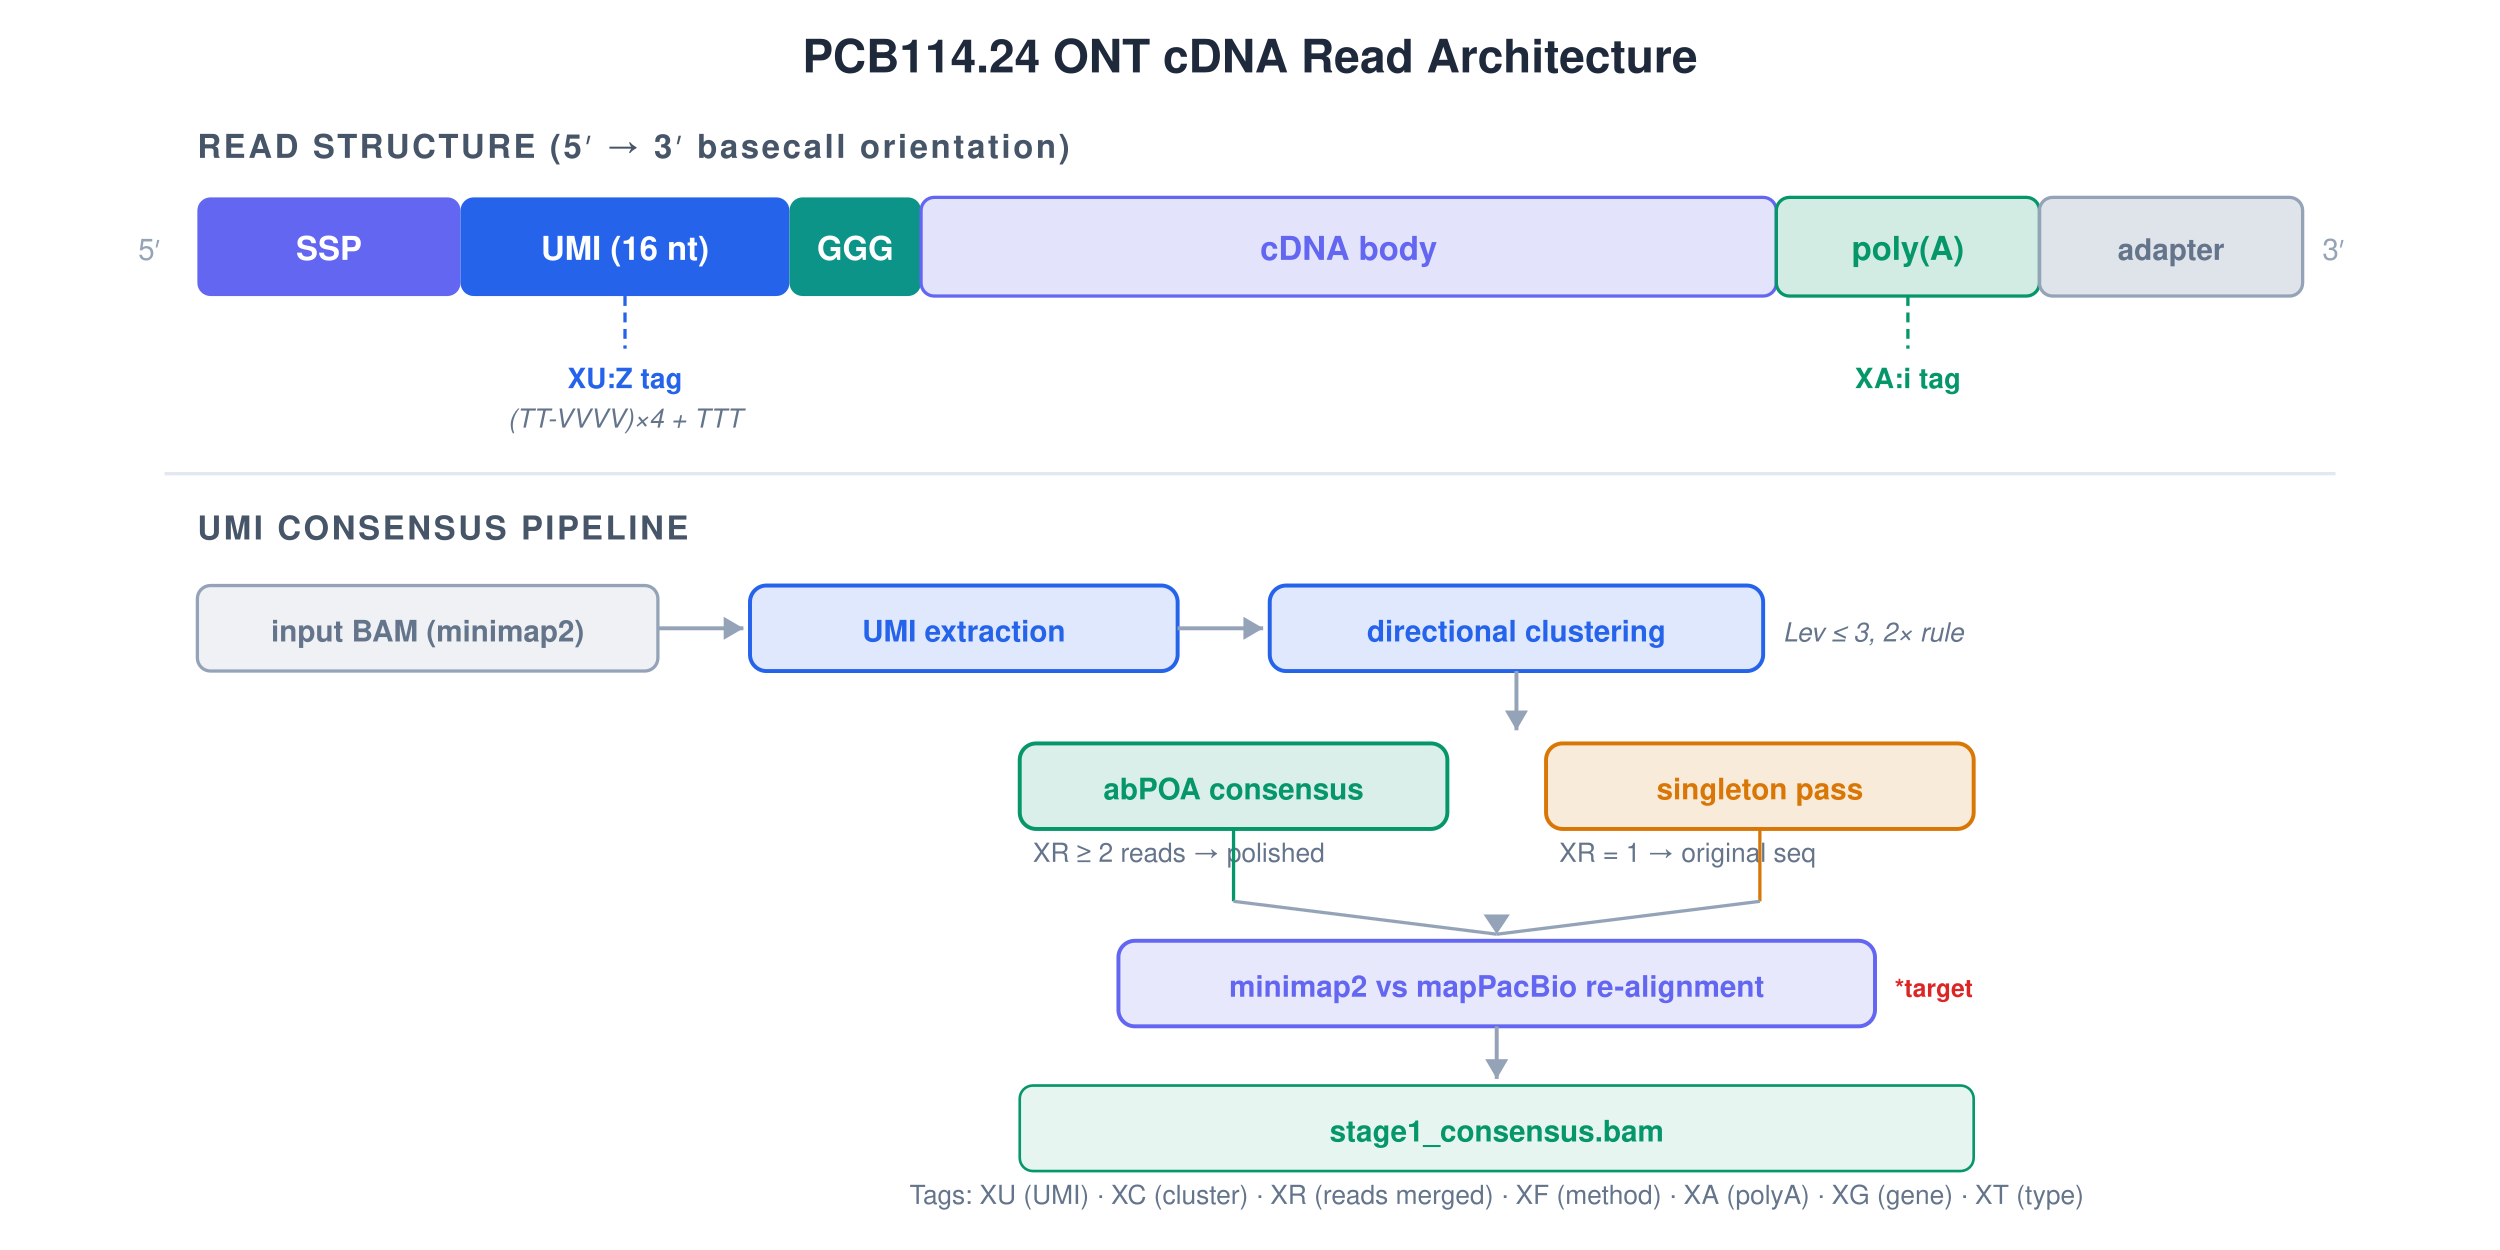
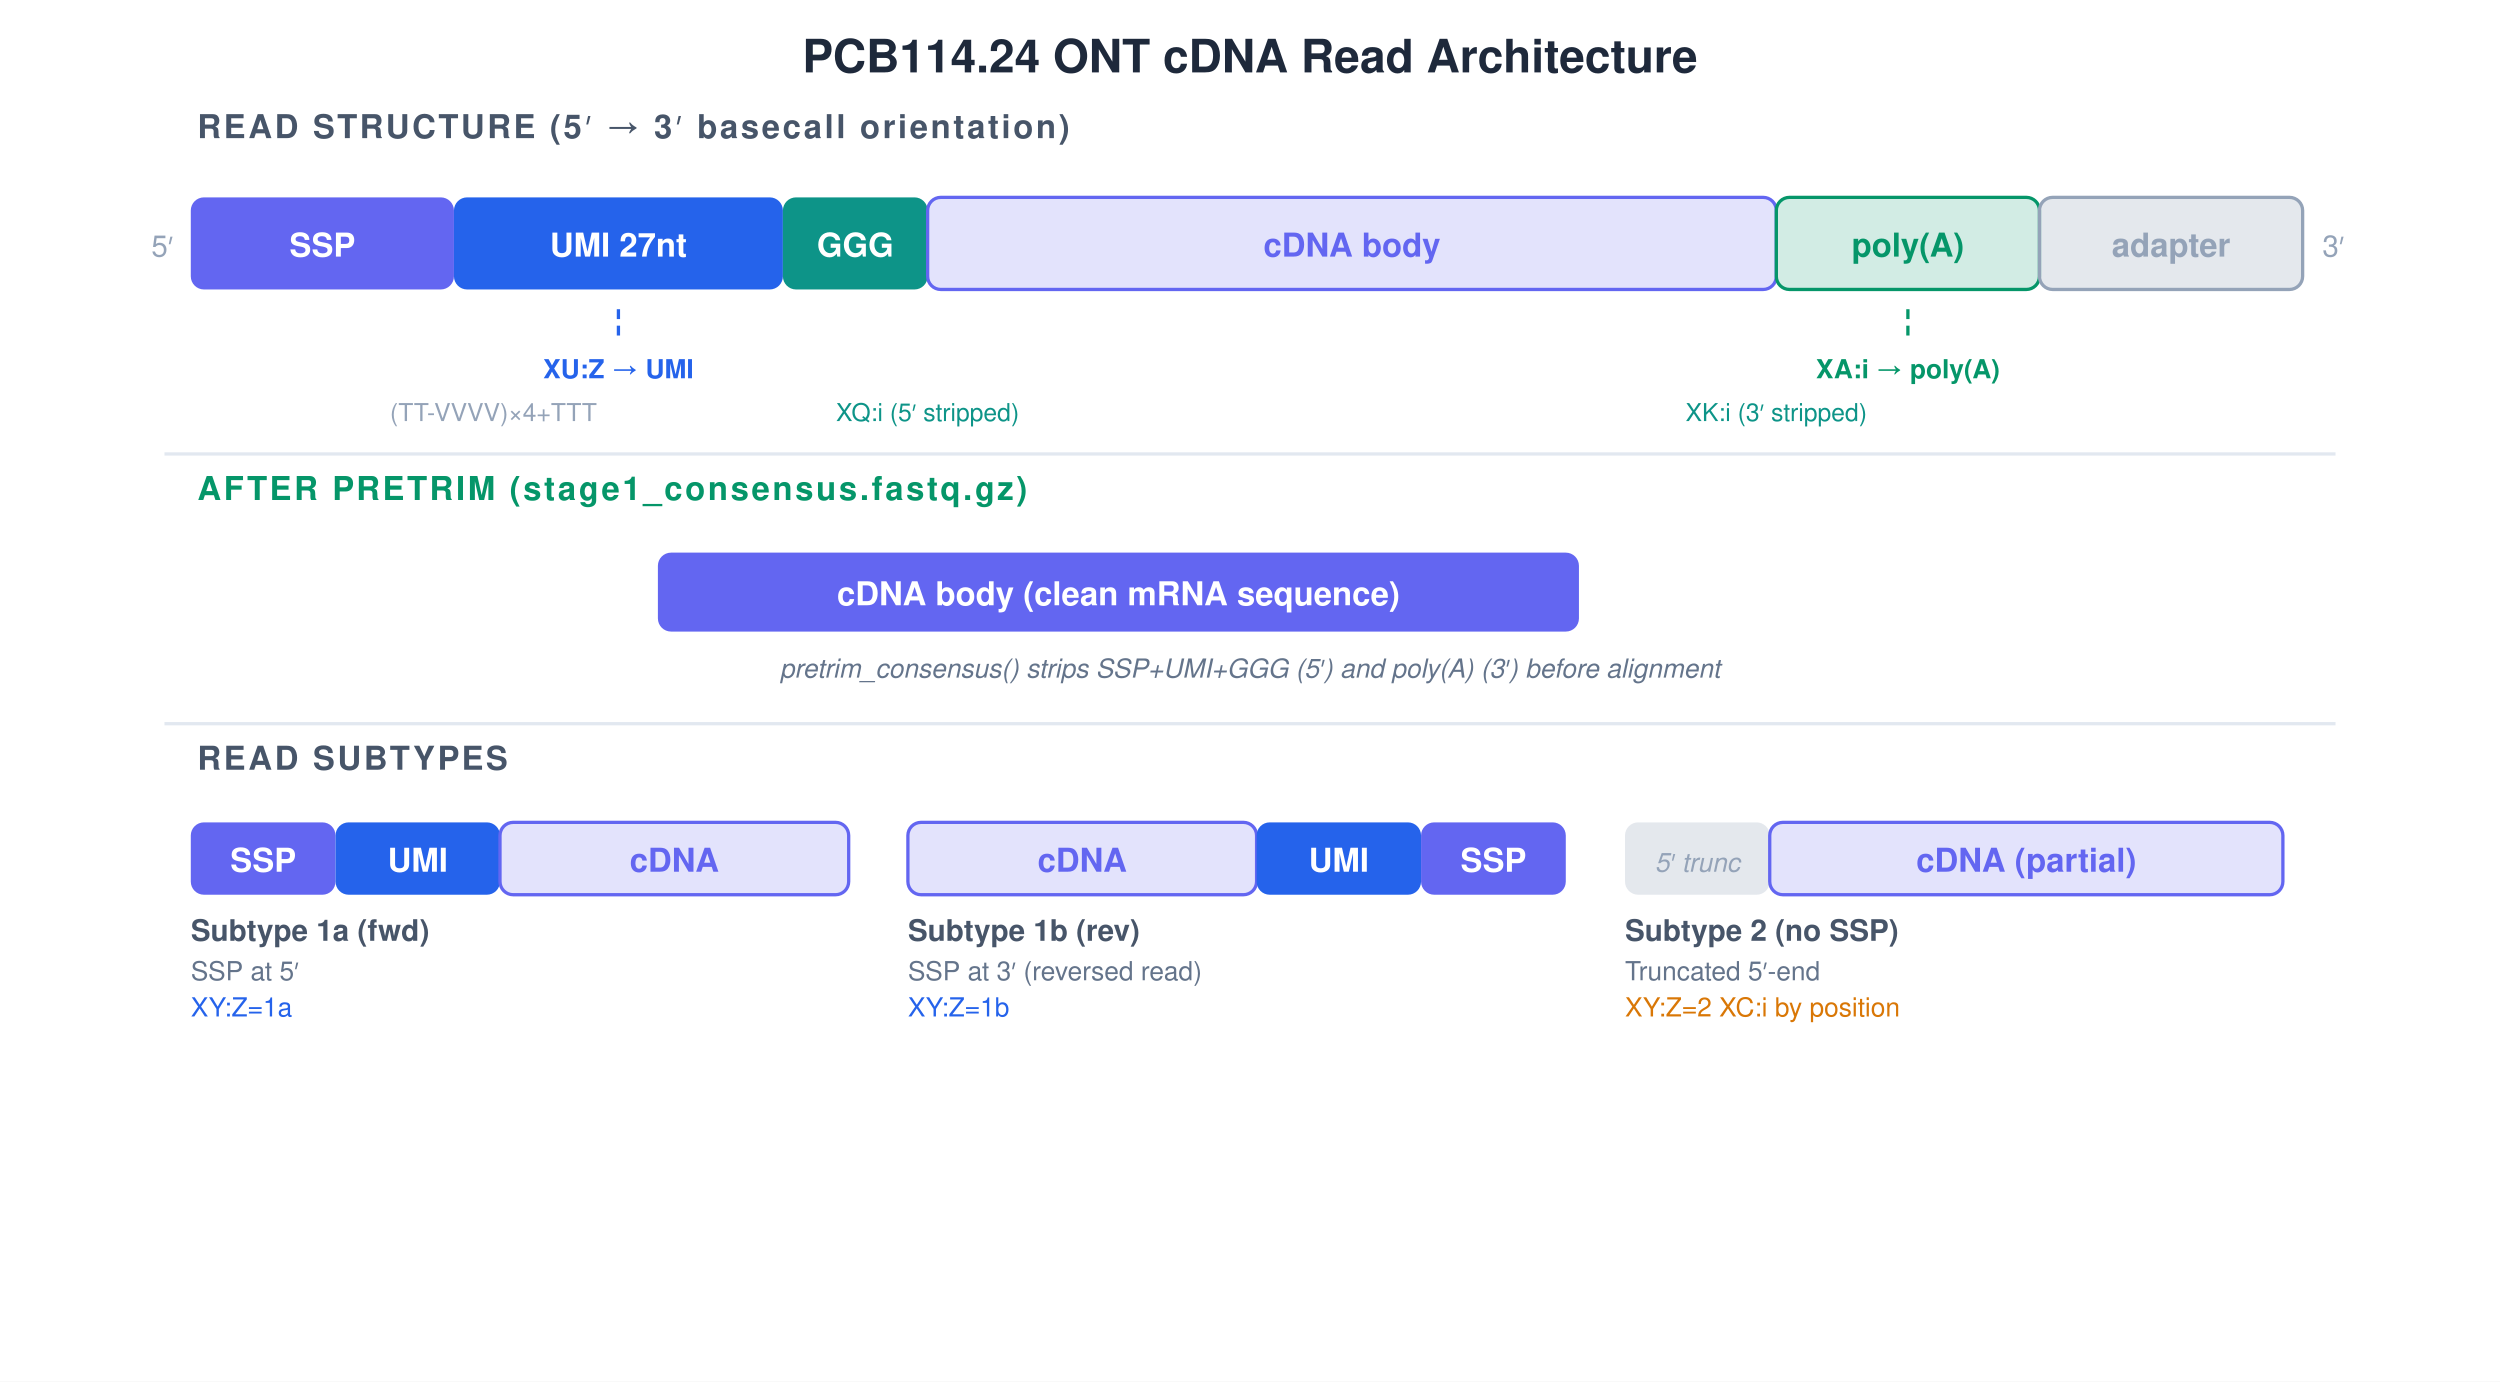
- <svg xmlns="http://www.w3.org/2000/svg" width="760" height="380" viewBox="0 0 760 380">
-   <rect fill="#ffffff" width="760" height="380" />
+ <svg xmlns="http://www.w3.org/2000/svg" width="760" height="420" viewBox="0 0 760 420">
+   <rect fill="#ffffff" width="760" height="420" />
  <g font-family="Helvetica Neue, Helvetica, Arial, sans-serif">
    <text fill="#1e293b" font-size="14" font-weight="bold" text-anchor="middle" x="380" y="22">PCB114.24 ONT cDNA Read Architecture</text>
-     <text fill="#475569" font-size="10" font-weight="bold" letter-spacing="0.8" x="60" y="48">READ STRUCTURE  (5′ → 3′ basecall orientation)</text>
-     <rect x="60" y="60" width="80" height="30" rx="4" fill="#6366f1" />
-     <text fill="#ffffff" font-size="10" font-weight="600" text-anchor="middle" x="100" y="79">SSP</text>
-     <rect x="140" y="60" width="100" height="30" rx="4" fill="#2563eb" />
-     <text fill="#ffffff" font-size="10" font-weight="600" text-anchor="middle" x="190" y="79">UMI (16 nt)</text>
-     <rect x="240" y="60" width="40" height="30" rx="4" fill="#0d9488" />
-     <text fill="#ffffff" font-size="10" font-weight="600" text-anchor="middle" x="260" y="79">GGG</text>
-     <rect x="280" y="60" width="260" height="30" rx="4" fill="#6366f1" opacity="0.18" />
-     <rect x="280" y="60" width="260" height="30" rx="4" fill="none" stroke="#6366f1" stroke-width="1" />
-     <text fill="#6366f1" font-size="10" font-weight="600" text-anchor="middle" x="410" y="79">cDNA body</text>
-     <rect x="540" y="60" width="80" height="30" rx="4" fill="#059669" opacity="0.18" />
-     <rect x="540" y="60" width="80" height="30" rx="4" fill="none" stroke="#059669" stroke-width="1" />
-     <text fill="#059669" font-size="10" font-weight="600" text-anchor="middle" x="580" y="79">poly(A)</text>
-     <rect x="620" y="60" width="80" height="30" rx="4" fill="#94a3b8" opacity="0.3" />
-     <rect x="620" y="60" width="80" height="30" rx="4" fill="none" stroke="#94a3b8" stroke-width="1" />
-     <text fill="#64748b" font-size="9" font-weight="600" text-anchor="middle" x="660" y="79">adapter</text>
-     <text fill="#94a3b8" font-size="9" x="42" y="79">5′</text>
-     <text fill="#94a3b8" font-size="9" x="706" y="79">3′</text>
-     <line x1="190" y1="90" x2="190" y2="106" stroke="#2563eb" stroke-width="1" stroke-dasharray="3,2" />
-     <text fill="#2563eb" font-size="8.5" font-weight="600" text-anchor="middle" x="190" y="118">XU:Z tag</text>
-     <line x1="580" y1="90" x2="580" y2="106" stroke="#059669" stroke-width="1" stroke-dasharray="3,2" />
-     <text fill="#059669" font-size="8.5" font-weight="600" text-anchor="middle" x="580" y="118">XA:i tag</text>
-     <text fill="#64748b" font-size="8" font-style="italic" text-anchor="middle" x="190" y="130">(TT-VVVV)×4 + TTT</text>
-     <line stroke="#e2e8f0" stroke-width="1" x1="50" x2="710" y1="144" y2="144" />
-     <text fill="#475569" font-size="10" font-weight="bold" letter-spacing="0.8" x="60" y="164">UMI CONSENSUS PIPELINE</text>
-     <rect x="60" y="178" width="140" height="26" rx="4" fill="#94a3b8" opacity="0.15" />
-     <rect x="60" y="178" width="140" height="26" rx="4" fill="none" stroke="#94a3b8" stroke-width="1" />
-     <text fill="#64748b" font-size="9" font-weight="600" text-anchor="middle" x="130" y="195">input BAM (minimap2)</text>
-     <line x1="200" y1="191" x2="226" y2="191" stroke="#94a3b8" stroke-width="1.2" />
-     <polygon points="226,191 220,187.5 220,194.5" fill="#94a3b8" />
-     <rect x="228" y="178" width="130" height="26" rx="5" fill="#2563eb" opacity="0.15" />
-     <rect x="228" y="178" width="130" height="26" rx="5" fill="none" stroke="#2563eb" stroke-width="1.2" />
-     <text fill="#2563eb" font-size="9" font-weight="600" text-anchor="middle" x="293" y="195">UMI extraction</text>
-     <line x1="358" y1="191" x2="384" y2="191" stroke="#94a3b8" stroke-width="1.2" />
-     <polygon points="384,191 378,187.5 378,194.5" fill="#94a3b8" />
-     <rect x="386" y="178" width="150" height="26" rx="5" fill="#2563eb" opacity="0.15" />
-     <rect x="386" y="178" width="150" height="26" rx="5" fill="none" stroke="#2563eb" stroke-width="1.2" />
-     <text fill="#2563eb" font-size="9" font-weight="600" text-anchor="middle" x="461" y="195">directional clustering</text>
-     <line x1="461" y1="204" x2="461" y2="222" stroke="#94a3b8" stroke-width="1.2" />
-     <polygon points="461,222 457.5,216 464.5,216" fill="#94a3b8" />
-     <text fill="#64748b" font-size="8" font-style="italic" x="542" y="195">Lev ≤ 3, 2× rule</text>
-     <rect x="310" y="226" width="130" height="26" rx="5" fill="#059669" opacity="0.15" />
-     <rect x="310" y="226" width="130" height="26" rx="5" fill="none" stroke="#059669" stroke-width="1.2" />
-     <text fill="#059669" font-size="9" font-weight="600" text-anchor="middle" x="375" y="243">abPOA consensus</text>
-     <text fill="#64748b" font-size="8" x="314" y="262">XR ≥ 2 reads → polished</text>
-     <rect x="470" y="226" width="130" height="26" rx="5" fill="#d97706" opacity="0.15" />
-     <rect x="470" y="226" width="130" height="26" rx="5" fill="none" stroke="#d97706" stroke-width="1.2" />
-     <text fill="#d97706" font-size="9" font-weight="600" text-anchor="middle" x="535" y="243">singleton pass</text>
-     <text fill="#64748b" font-size="8" x="474" y="262">XR = 1 → original seq</text>
-     <line x1="375" y1="252" x2="375" y2="274" stroke="#059669" stroke-width="1" />
-     <line x1="535" y1="252" x2="535" y2="274" stroke="#d97706" stroke-width="1" />
-     <line x1="375" y1="274" x2="455" y2="284" stroke="#94a3b8" stroke-width="1" />
-     <line x1="535" y1="274" x2="455" y2="284" stroke="#94a3b8" stroke-width="1" />
-     <polygon points="455,284 451,278 459,278" fill="#94a3b8" />
-     <rect x="340" y="286" width="230" height="26" rx="5" fill="#6366f1" opacity="0.15" />
-     <rect x="340" y="286" width="230" height="26" rx="5" fill="none" stroke="#6366f1" stroke-width="1.2" />
-     <text fill="#6366f1" font-size="9" font-weight="600" text-anchor="middle" x="455" y="303">minimap2 vs mapPacBio re-alignment</text>
-     <text fill="#dc2626" font-size="7.5" font-weight="600" x="576" y="303">*target</text>
-     <line x1="455" y1="312" x2="455" y2="328" stroke="#94a3b8" stroke-width="1.2" />
-     <polygon points="455,328 451.5,322 458.5,322" fill="#94a3b8" />
-     <rect x="310" y="330" width="290" height="26" rx="4" fill="#059669" opacity="0.10" />
-     <rect x="310" y="330" width="290" height="26" rx="4" fill="none" stroke="#059669" stroke-width="0.8" />
-     <text fill="#059669" font-size="9" font-weight="600" text-anchor="middle" x="455" y="347">stage1_consensus.bam</text>
-     <text fill="#64748b" font-size="8" text-anchor="middle" x="455" y="366">Tags: XU (UMI) · XC (cluster) · XR (reads merged) · XF (method) · XA (polyA) · XG (gene) · XT (type)</text>
+     <text fill="#475569" font-size="10" font-weight="bold" letter-spacing="0.8" x="60" y="42">READ STRUCTURE  (5′ → 3′ basecall orientation)</text>
+     <text fill="#94a3b8" font-size="9" x="46" y="78">5′</text>
+     <rect x="58" y="60" width="80" height="28" rx="4" fill="#6366f1" />
+     <text fill="#ffffff" font-size="10" font-weight="600" text-anchor="middle" x="98.0" y="78.0">SSP</text>
+     <rect x="138" y="60" width="100" height="28" rx="4" fill="#2563eb" />
+     <text fill="#ffffff" font-size="10" font-weight="600" text-anchor="middle" x="188.0" y="78.0">UMI 27nt</text>
+     <rect x="238" y="60" width="44" height="28" rx="4" fill="#0d9488" />
+     <text fill="#ffffff" font-size="10" font-weight="600" text-anchor="middle" x="260.0" y="78.0">GGG</text>
+     <rect x="282" y="60" width="258" height="28" rx="4" fill="#6366f1" opacity="0.18" />
+     <rect x="282" y="60" width="258" height="28" rx="4" fill="none" stroke="#6366f1" stroke-width="1" />
+     <text fill="#6366f1" font-size="10" font-weight="600" text-anchor="middle" x="411.0" y="78.0">cDNA body</text>
+     <rect x="540" y="60" width="80" height="28" rx="4" fill="#059669" opacity="0.18" />
+     <rect x="540" y="60" width="80" height="28" rx="4" fill="none" stroke="#059669" stroke-width="1" />
+     <text fill="#059669" font-size="10" font-weight="600" text-anchor="middle" x="580.0" y="78.0">poly(A)</text>
+     <rect x="620" y="60" width="80" height="28" rx="4" fill="#94a3b8" opacity="0.25" />
+     <rect x="620" y="60" width="80" height="28" rx="4" fill="none" stroke="#94a3b8" stroke-width="1" />
+     <text fill="#94a3b8" font-size="10" font-weight="600" text-anchor="middle" x="660.0" y="78.0">adapter</text>
+     <text fill="#94a3b8" font-size="9" x="706" y="78">3′</text>
+     <line x1="188" x2="188" y1="94" y2="104" stroke="#2563eb" stroke-width="1" stroke-dasharray="3,2" />
+     <text fill="#2563eb" font-size="8" font-weight="600" text-anchor="middle" x="188" y="115">XU:Z → UMI</text>
+     <text fill="#94a3b8" font-size="7.5" text-anchor="middle" x="150" y="128">(TT-VVVV)×4+TTT</text>
+     <line x1="580" x2="580" y1="94" y2="104" stroke="#059669" stroke-width="1" stroke-dasharray="3,2" />
+     <text fill="#059669" font-size="8" font-weight="600" text-anchor="middle" x="580" y="115">XA:i → poly(A)</text>
+     <text fill="#0d9488" font-size="7.5" text-anchor="middle" x="282" y="128">XQ:i (5′ stripped)</text>
+     <text fill="#0d9488" font-size="7.5" text-anchor="middle" x="540" y="128">XK:i (3′ stripped)</text>
+     <line stroke="#e2e8f0" stroke-width="1" x1="50" x2="710" y1="138" y2="138" />
+     <text fill="#059669" font-size="10" font-weight="bold" letter-spacing="0.8" x="60" y="152">AFTER PRETRIM  (stage1_consensus.fastq.gz)</text>
+     <rect x="200" y="168" width="280" height="24" rx="4" fill="#6366f1" />
+     <text fill="#ffffff" font-size="10" font-weight="600" text-anchor="middle" x="340.0" y="184.0">cDNA body  (clean mRNA sequence)</text>
+     <text fill="#64748b" font-size="8" font-style="italic" text-anchor="middle" x="380" y="206">pretrim_consensus() strips SSP+UMI+GGG (5′) and poly(A) (3′) before alignment</text>
+     <line stroke="#e2e8f0" stroke-width="1" x1="50" x2="710" y1="220" y2="220" />
+     <text fill="#475569" font-size="10" font-weight="bold" letter-spacing="0.8" x="60" y="234">READ SUBTYPES</text>
+     <rect x="58" y="250" width="44" height="22" rx="4" fill="#6366f1" />
+     <text fill="#ffffff" font-size="10" font-weight="600" text-anchor="middle" x="80.0" y="265.0">SSP</text>
+     <rect x="102" y="250" width="50" height="22" rx="4" fill="#2563eb" />
+     <text fill="#ffffff" font-size="10" font-weight="600" text-anchor="middle" x="127.0" y="265.0">UMI</text>
+     <rect x="152" y="250" width="106" height="22" rx="4" fill="#6366f1" opacity="0.18" />
+     <rect x="152" y="250" width="106" height="22" rx="4" fill="none" stroke="#6366f1" stroke-width="1" />
+     <text fill="#6366f1" font-size="10" font-weight="600" text-anchor="middle" x="205.0" y="265.0">cDNA</text>
+     <text fill="#475569" font-size="9" font-weight="bold" x="58" y="286">Subtype 1a (fwd)</text>
+     <text fill="#64748b" font-size="8" x="58" y="298">SSP at 5′</text>
+     <text fill="#2563eb" font-size="8" x="58" y="309">XY:Z=1a</text>
+     <rect x="276" y="250" width="106" height="22" rx="4" fill="#6366f1" opacity="0.18" />
+     <rect x="276" y="250" width="106" height="22" rx="4" fill="none" stroke="#6366f1" stroke-width="1" />
+     <text fill="#6366f1" font-size="10" font-weight="600" text-anchor="middle" x="329.0" y="265.0">cDNA</text>
+     <rect x="382" y="250" width="50" height="22" rx="4" fill="#2563eb" />
+     <text fill="#ffffff" font-size="10" font-weight="600" text-anchor="middle" x="407.0" y="265.0">UMI</text>
+     <rect x="432" y="250" width="44" height="22" rx="4" fill="#6366f1" />
+     <text fill="#ffffff" font-size="10" font-weight="600" text-anchor="middle" x="454.0" y="265.0">SSP</text>
+     <text fill="#475569" font-size="9" font-weight="bold" x="276" y="286">Subtype 1b (rev)</text>
+     <text fill="#64748b" font-size="8" x="276" y="298">SSP at 3′ (reversed read)</text>
+     <text fill="#2563eb" font-size="8" x="276" y="309">XY:Z=1b</text>
+     <rect x="494" y="250" width="44" height="22" rx="4" fill="#94a3b8" opacity="0.25" />
+     <text fill="#94a3b8" font-size="8" font-style="italic" text-anchor="middle" x="516" y="265">5′ trunc</text>
+     <rect x="538" y="250" width="156" height="22" rx="4" fill="#6366f1" opacity="0.18" />
+     <rect x="538" y="250" width="156" height="22" rx="4" fill="none" stroke="#6366f1" stroke-width="1" />
+     <text fill="#6366f1" font-size="10" font-weight="600" text-anchor="middle" x="616.0" y="265.0">cDNA (partial)</text>
+     <text fill="#475569" font-size="9" font-weight="bold" x="494" y="286">Subtype 2 (no SSP)</text>
+     <text fill="#64748b" font-size="8" x="494" y="298">Truncated 5′-end</text>
+     <text fill="#d97706" font-size="8" x="494" y="309">XY:Z=2  XC:i by position</text>
  </g>
</svg>
